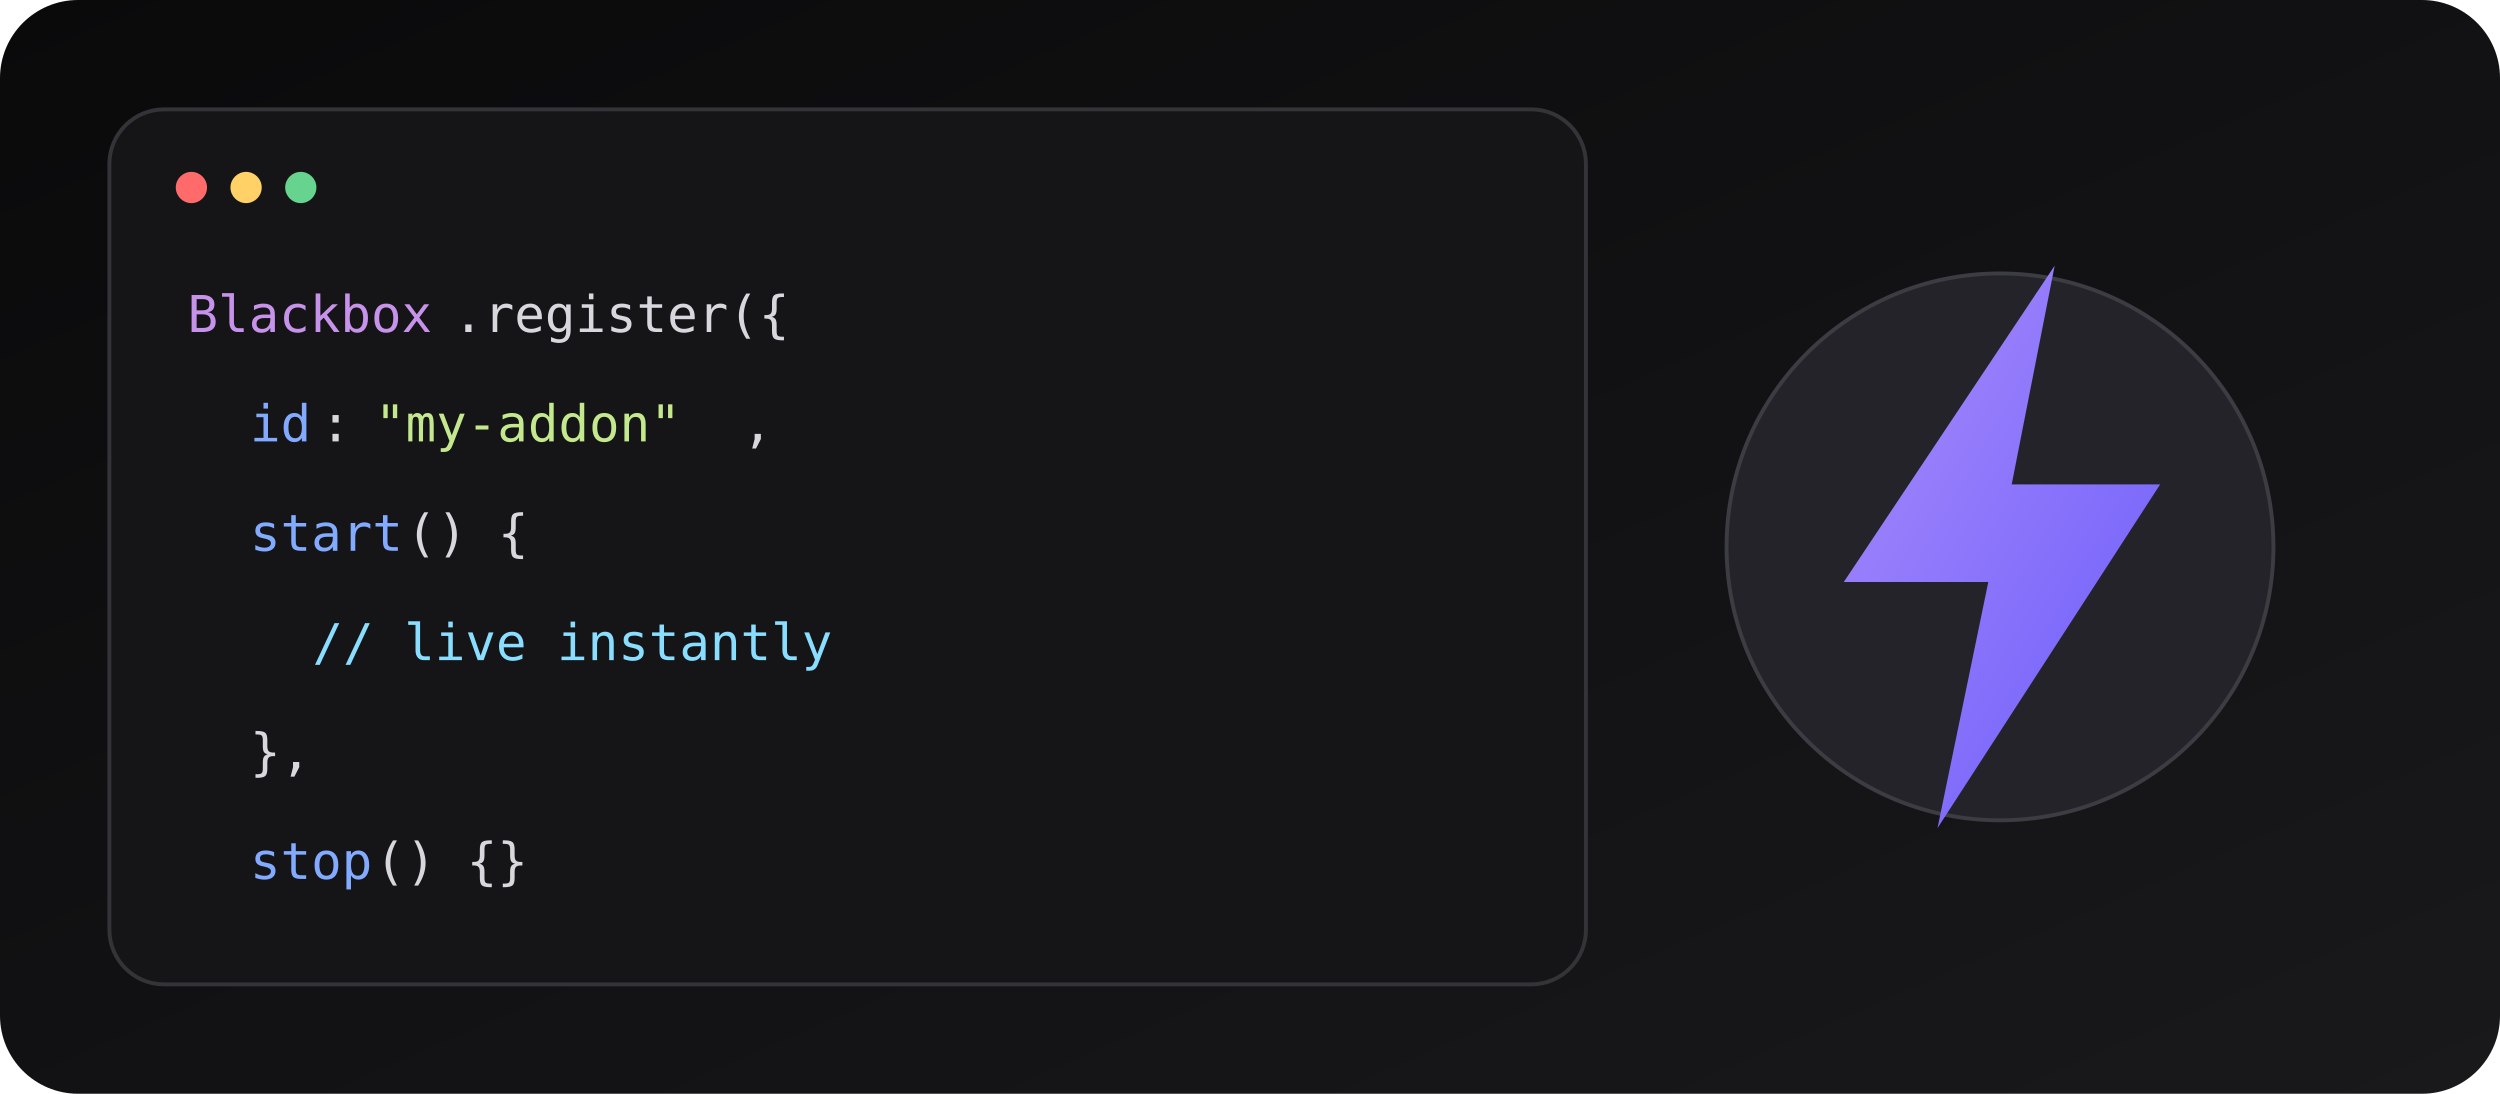
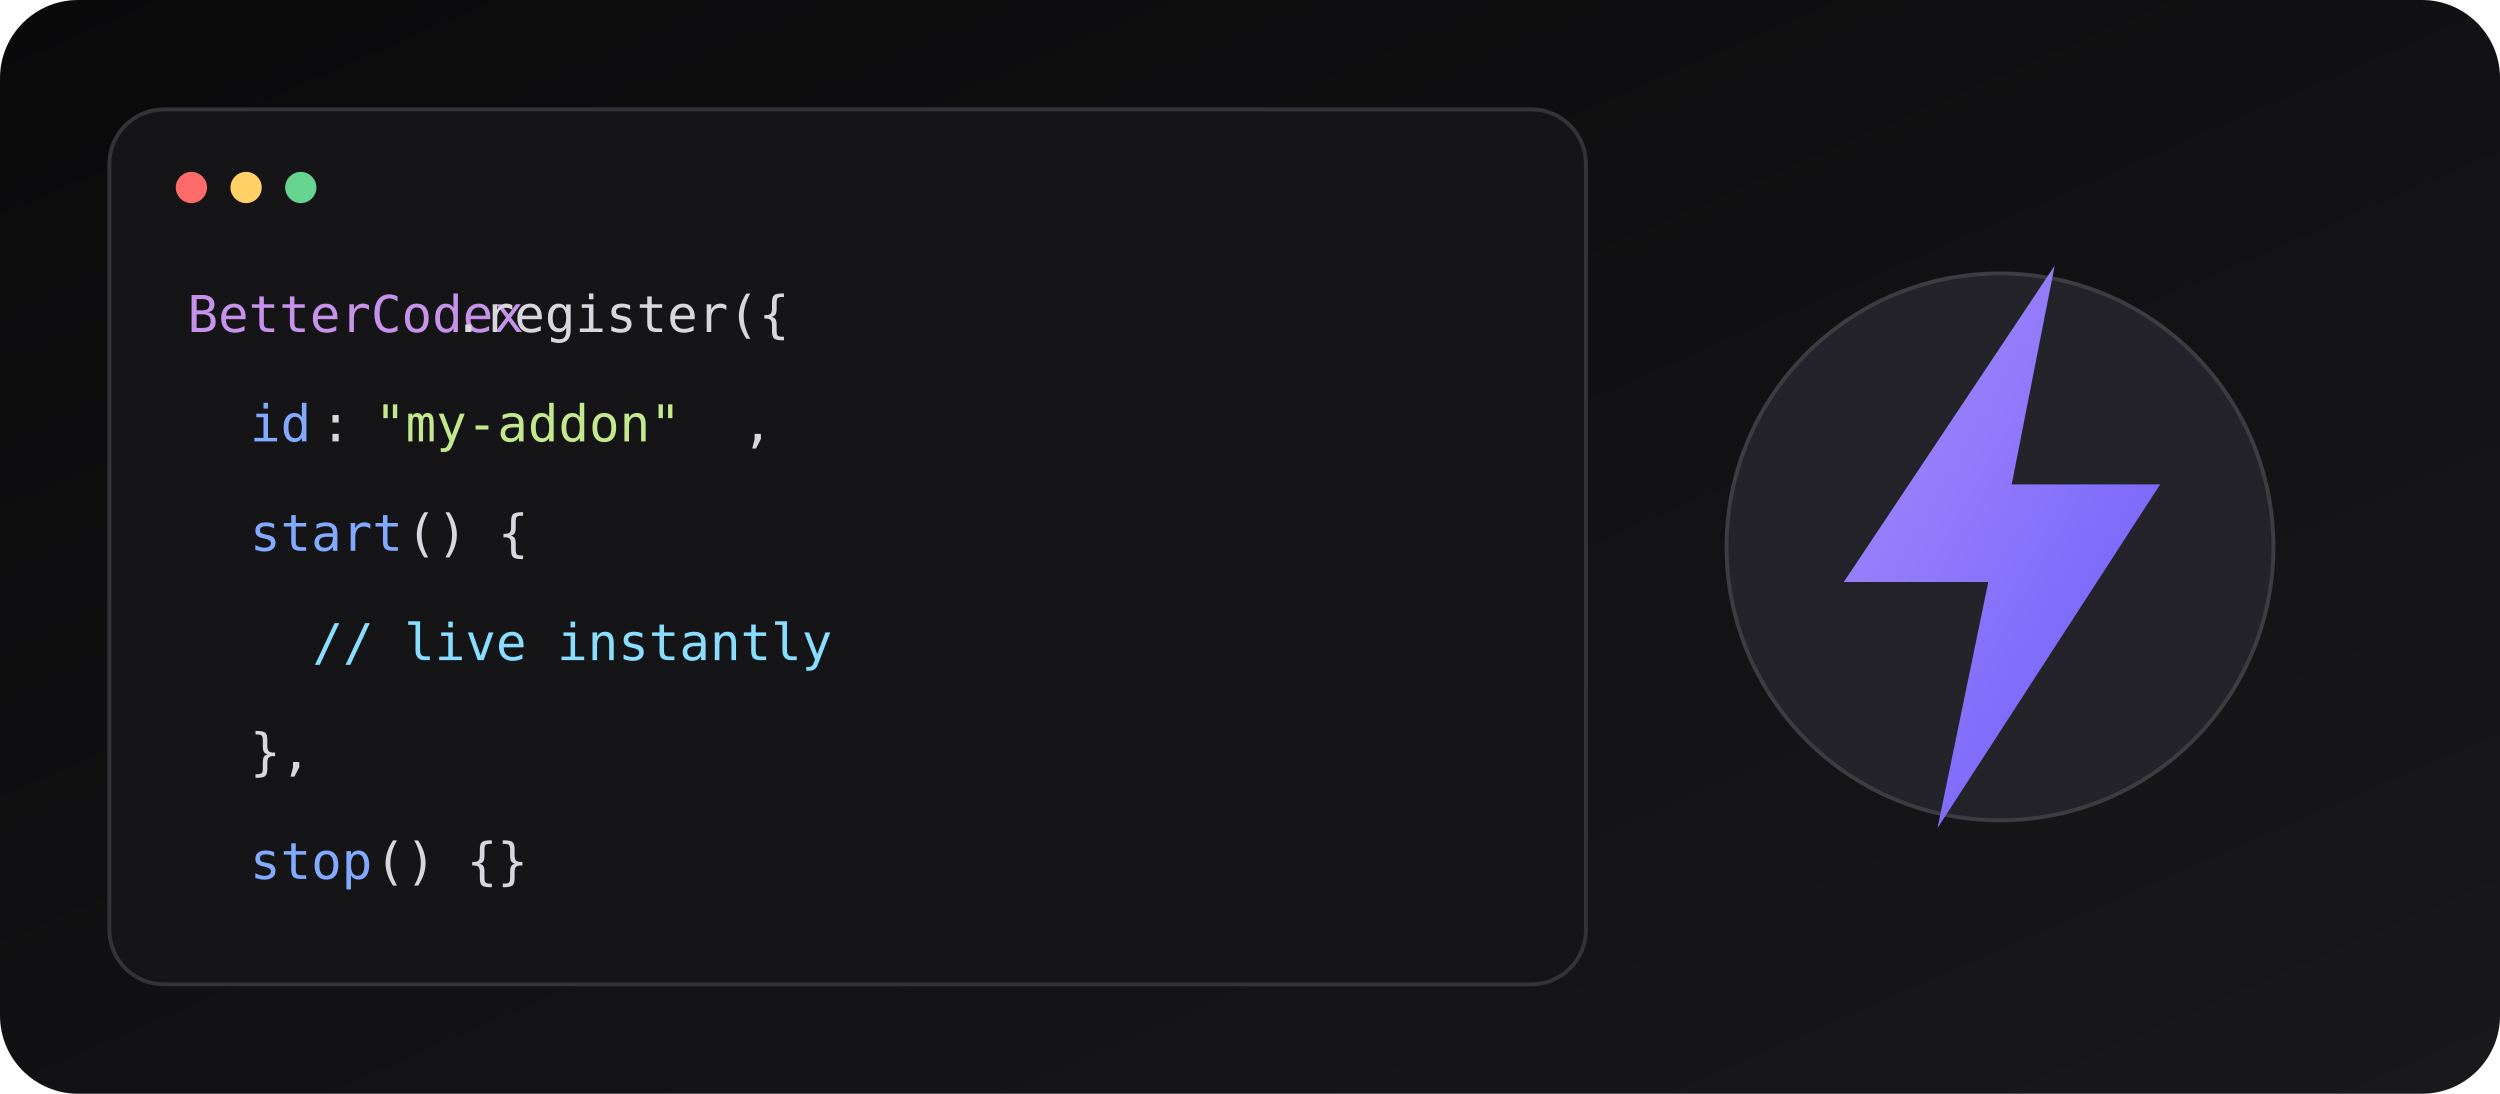
<svg xmlns="http://www.w3.org/2000/svg" width="640" height="280" viewBox="0 0 640 280" role="img" aria-labelledby="title desc">
  <defs>
    <linearGradient id="bg" x1="0" y1="0" x2="1" y2="1">
      <stop stop-color="#0a0a0b" />
      <stop offset="1" stop-color="#19191c" />
    </linearGradient>
    <linearGradient id="bolt" x1="0" y1="0" x2="1" y2="1">
      <stop stop-color="#a78bfa" />
      <stop offset="1" stop-color="#6d5dfc" />
    </linearGradient>
  </defs>
  <rect width="640" height="280" rx="20" fill="url(#bg)" />
  <rect x="28" y="28" width="378" height="224" rx="14" fill="#151517" stroke="#343438" />
  <circle cx="49" cy="48" r="4" fill="#ff6b6b" />
  <circle cx="63" cy="48" r="4" fill="#ffd166" />
  <circle cx="77" cy="48" r="4" fill="#66d38e" />
  <g font-family="Cascadia Code, Consolas, monospace" font-size="13">
-     <text x="48" y="85" fill="#c792ea">Blackbox</text>
+     <text x="48" y="85" fill="#c792ea">BetterCodex</text>
    <text x="116" y="85" fill="#d7d7dd">.register({</text>
    <text x="64" y="113" fill="#82aaff">id</text>
    <text x="82" y="113" fill="#d7d7dd">: </text>
    <text x="96" y="113" fill="#c3e88d">"my-addon"</text>
    <text x="190" y="113" fill="#d7d7dd">,</text>
    <text x="64" y="141" fill="#82aaff">start</text>
    <text x="104" y="141" fill="#d7d7dd">() {</text>
    <text x="80" y="169" fill="#89ddff">// live instantly</text>
    <text x="64" y="197" fill="#d7d7dd">},</text>
    <text x="64" y="225" fill="#82aaff">stop</text>
    <text x="96" y="225" fill="#d7d7dd">() {}</text>
  </g>
  <circle cx="512" cy="140" r="70" fill="#232329" stroke="#3c3c43" />
  <path d="M526 68 472 149h37l-13 63 57-88h-38z" fill="url(#bolt)" />
</svg>
